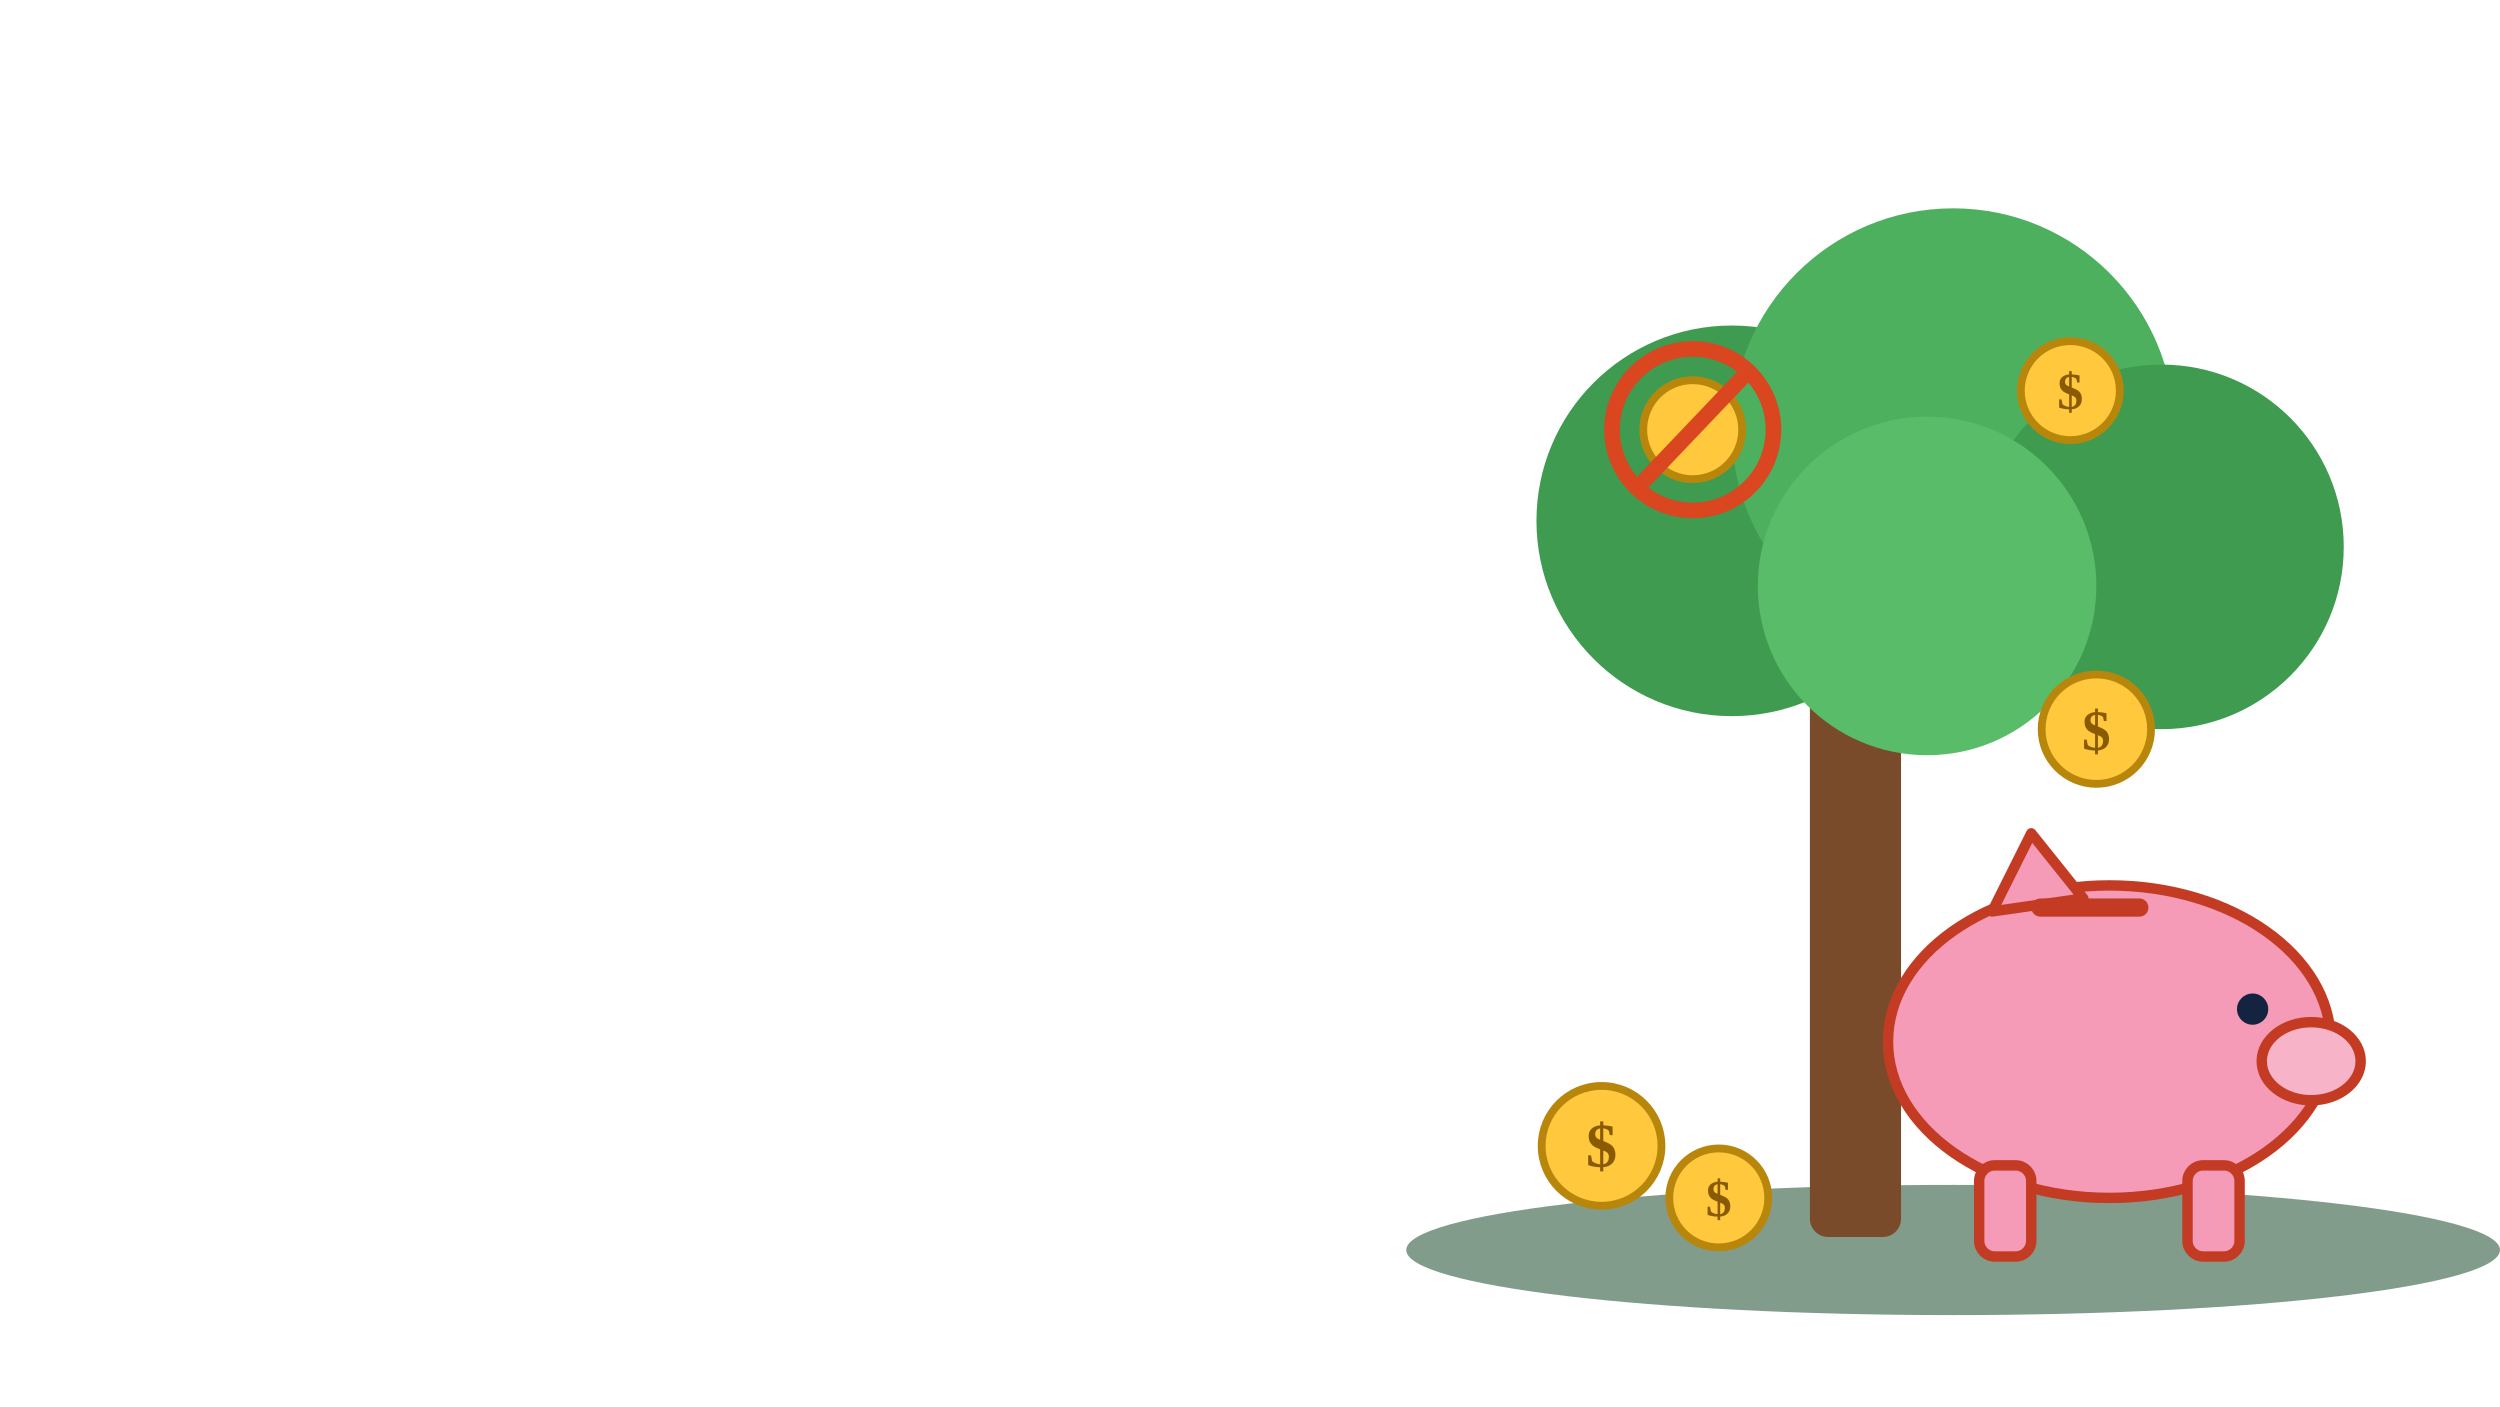
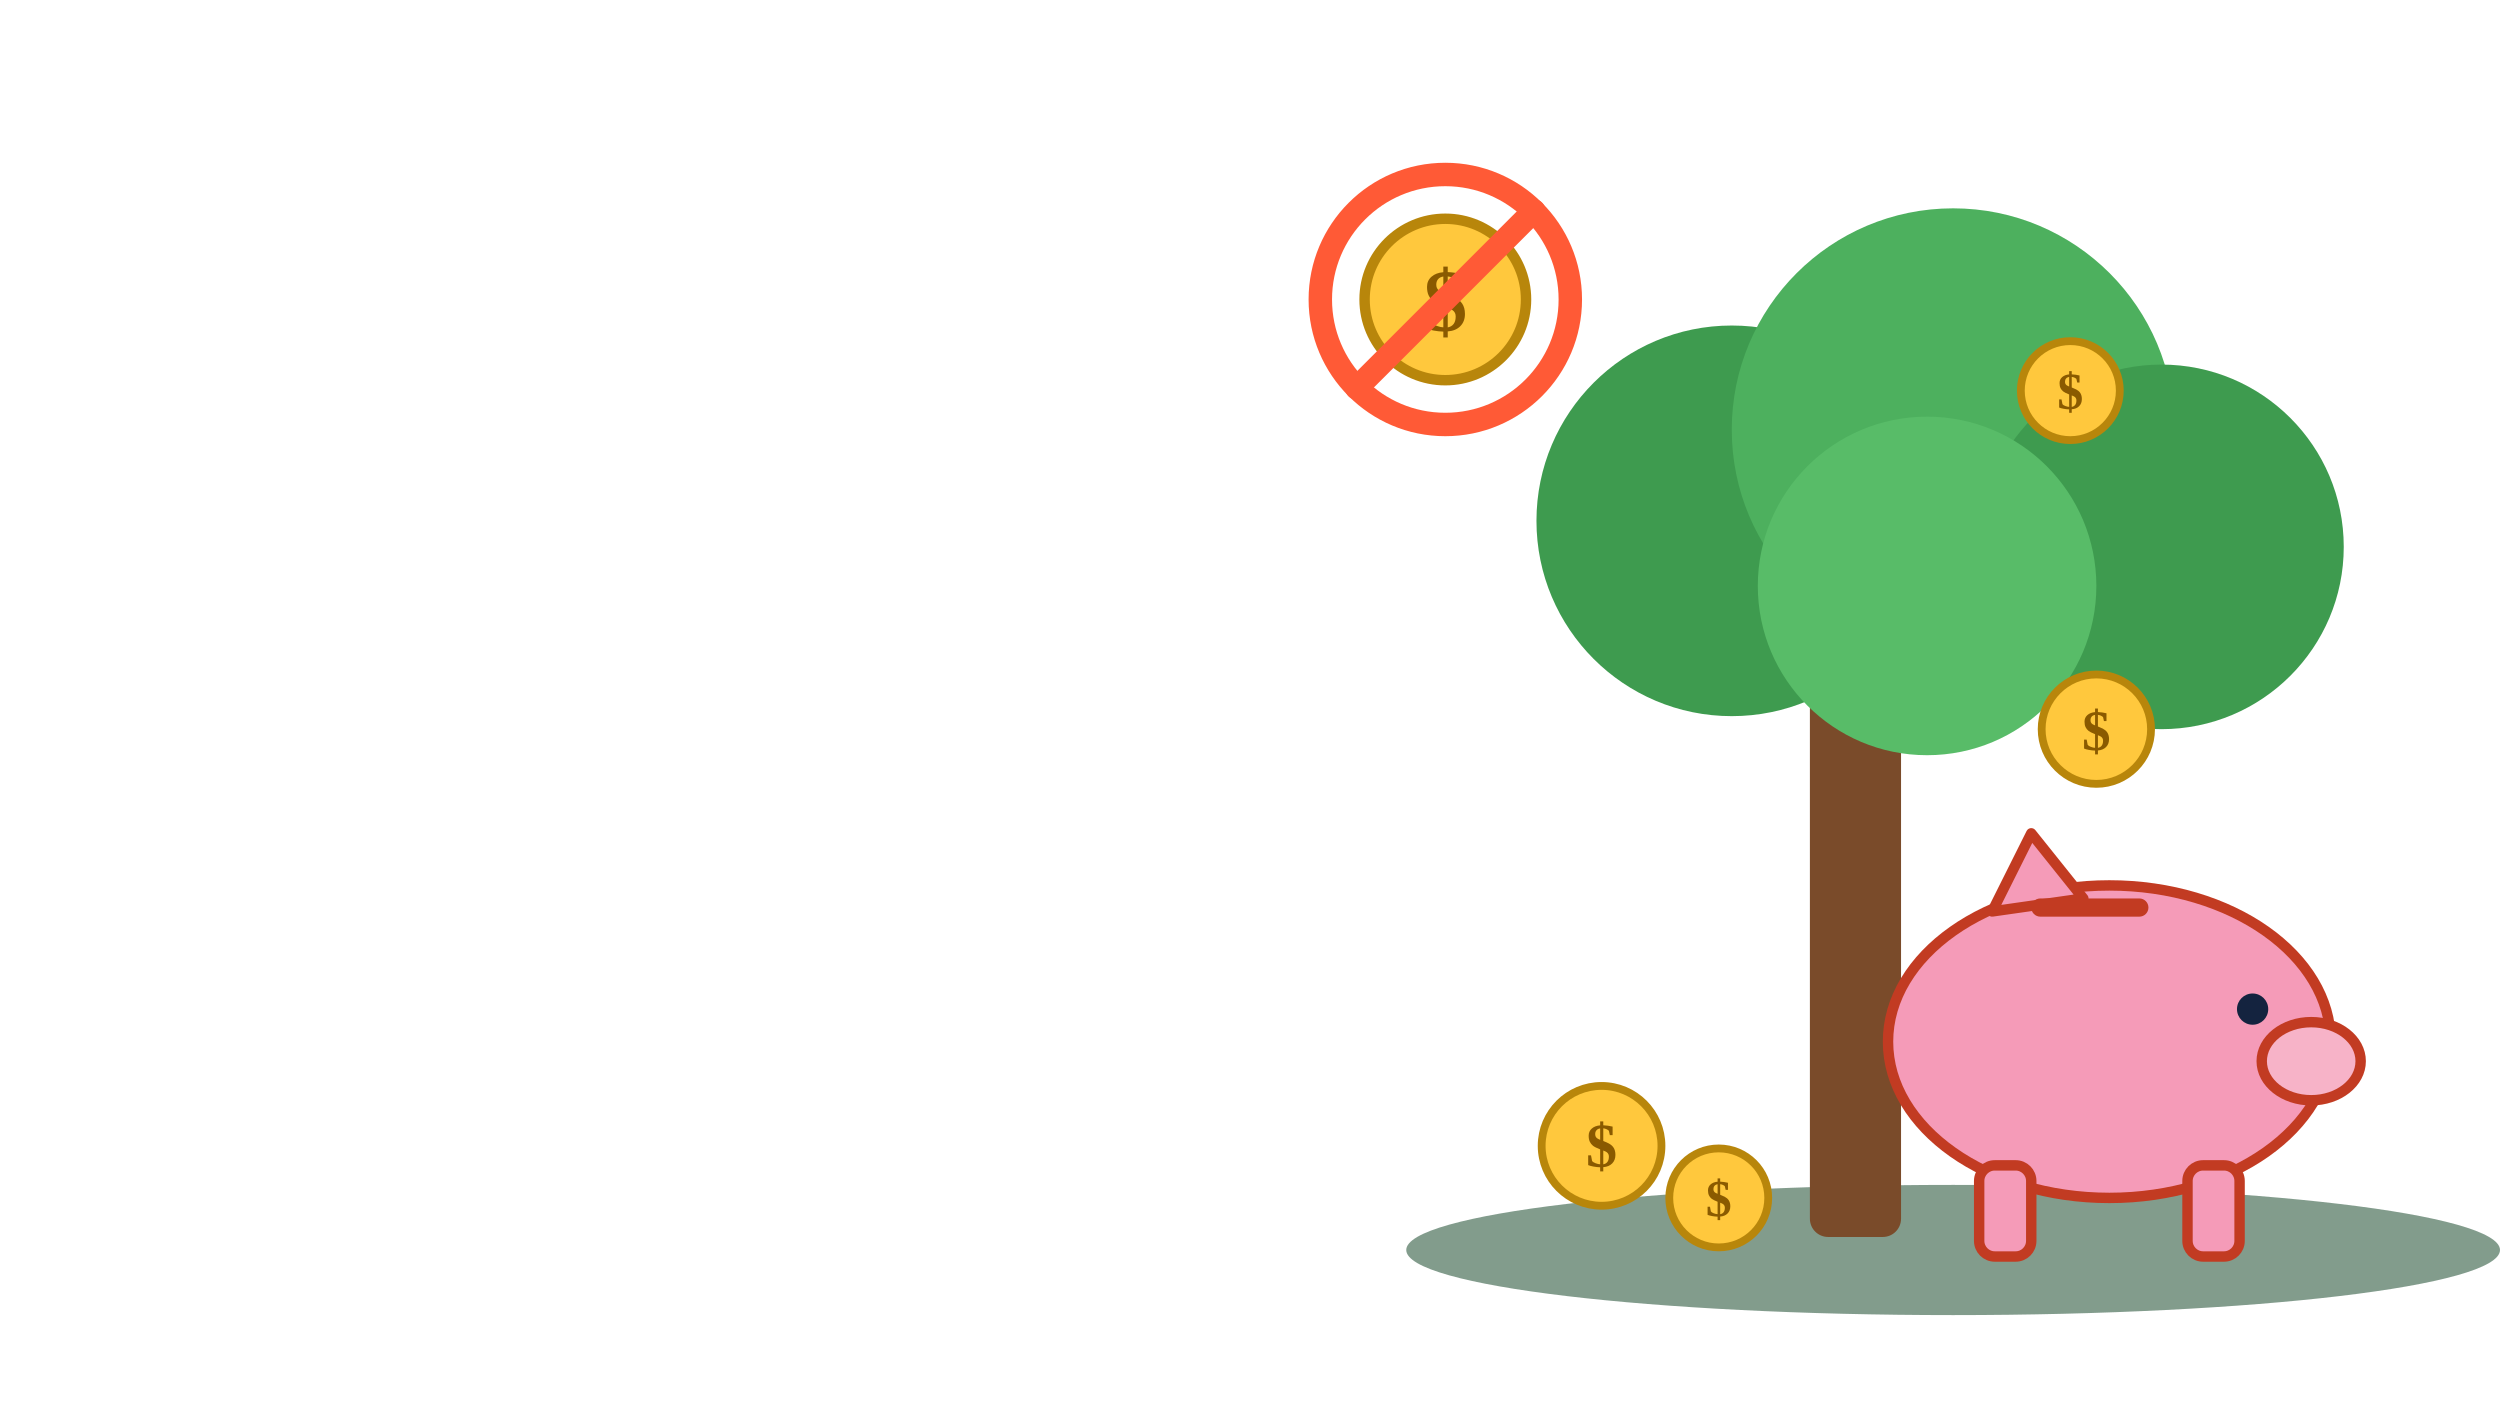
<svg xmlns="http://www.w3.org/2000/svg" class="scene" viewBox="0 0 1920 1080">
  <ellipse cx="1500" cy="960" rx="420" ry="50" fill="#1B4A2E" opacity=".55" />
  <rect x="1390" y="470" width="70" height="480" rx="14" fill="#7A4B2A" />
  <circle cx="1330" cy="400" r="150" fill="#3E9B4F" />
  <circle cx="1500" cy="330" r="170" fill="#4DB05E" />
  <circle cx="1660" cy="420" r="140" fill="#3E9B4F" />
  <circle cx="1480" cy="450" r="130" fill="#58BC68" />
-   <circle cx="1300" cy="330" r="38" fill="#FFC83D" stroke="#B8860B" stroke-width="6" />
  <circle cx="1590" cy="300" r="38" fill="#FFC83D" stroke="#B8860B" stroke-width="6" />
  <text x="1590" y="314" text-anchor="middle" font-size="40" font-weight="700" fill="#8A5A00">$</text>
-   <circle cx="1300" cy="330" r="62" fill="none" stroke="#D9461F" stroke-width="12" />
-   <line x1="1260" y1="372" x2="1340" y2="288" stroke="#D9461F" stroke-width="12" stroke-linecap="round" />
+   <circle cx="1110" cy="230" r="62" fill="#FFC83D" stroke="#B8860B" stroke-width="8" />
+   <text x="1110" y="254" text-anchor="middle" font-size="68" font-weight="700" fill="#8A5A00">$</text>
+   <circle cx="1110" cy="230" r="96" fill="none" stroke="#FF5A36" stroke-width="18" />
+   <line x1="1042" y1="298" x2="1178" y2="162" stroke="#FF5A36" stroke-width="18" stroke-linecap="round" />
  <ellipse cx="1620" cy="800" rx="170" ry="120" fill="#F59BB8" stroke="#C23B22" stroke-width="8" />
  <polygon points="1530,700 1560,640 1600,690" fill="#F59BB8" stroke="#C23B22" stroke-width="8" stroke-linejoin="round" />
  <rect x="1560" y="690" width="90" height="14" rx="7" fill="#C23B22" />
  <circle cx="1730" cy="775" r="12" fill="#14233F" />
  <ellipse cx="1775" cy="815" rx="38" ry="30" fill="#F7B3C8" stroke="#C23B22" stroke-width="8" />
  <rect x="1520" y="895" width="40" height="70" rx="12" fill="#F59BB8" stroke="#C23B22" stroke-width="8" />
  <rect x="1680" y="895" width="40" height="70" rx="12" fill="#F59BB8" stroke="#C23B22" stroke-width="8" />
  <circle cx="1610" cy="560" r="42" fill="#FFC83D" stroke="#B8860B" stroke-width="6" />
  <text x="1610" y="576" text-anchor="middle" font-size="44" font-weight="700" fill="#8A5A00">$</text>
  <circle cx="1230" cy="880" r="46" fill="#FFC83D" stroke="#B8860B" stroke-width="6" />
  <text x="1230" y="896" text-anchor="middle" font-size="48" font-weight="700" fill="#8A5A00">$</text>
  <circle cx="1320" cy="920" r="38" fill="#FFC83D" stroke="#B8860B" stroke-width="6" />
  <text x="1320" y="934" text-anchor="middle" font-size="40" font-weight="700" fill="#8A5A00">$</text>
</svg>
